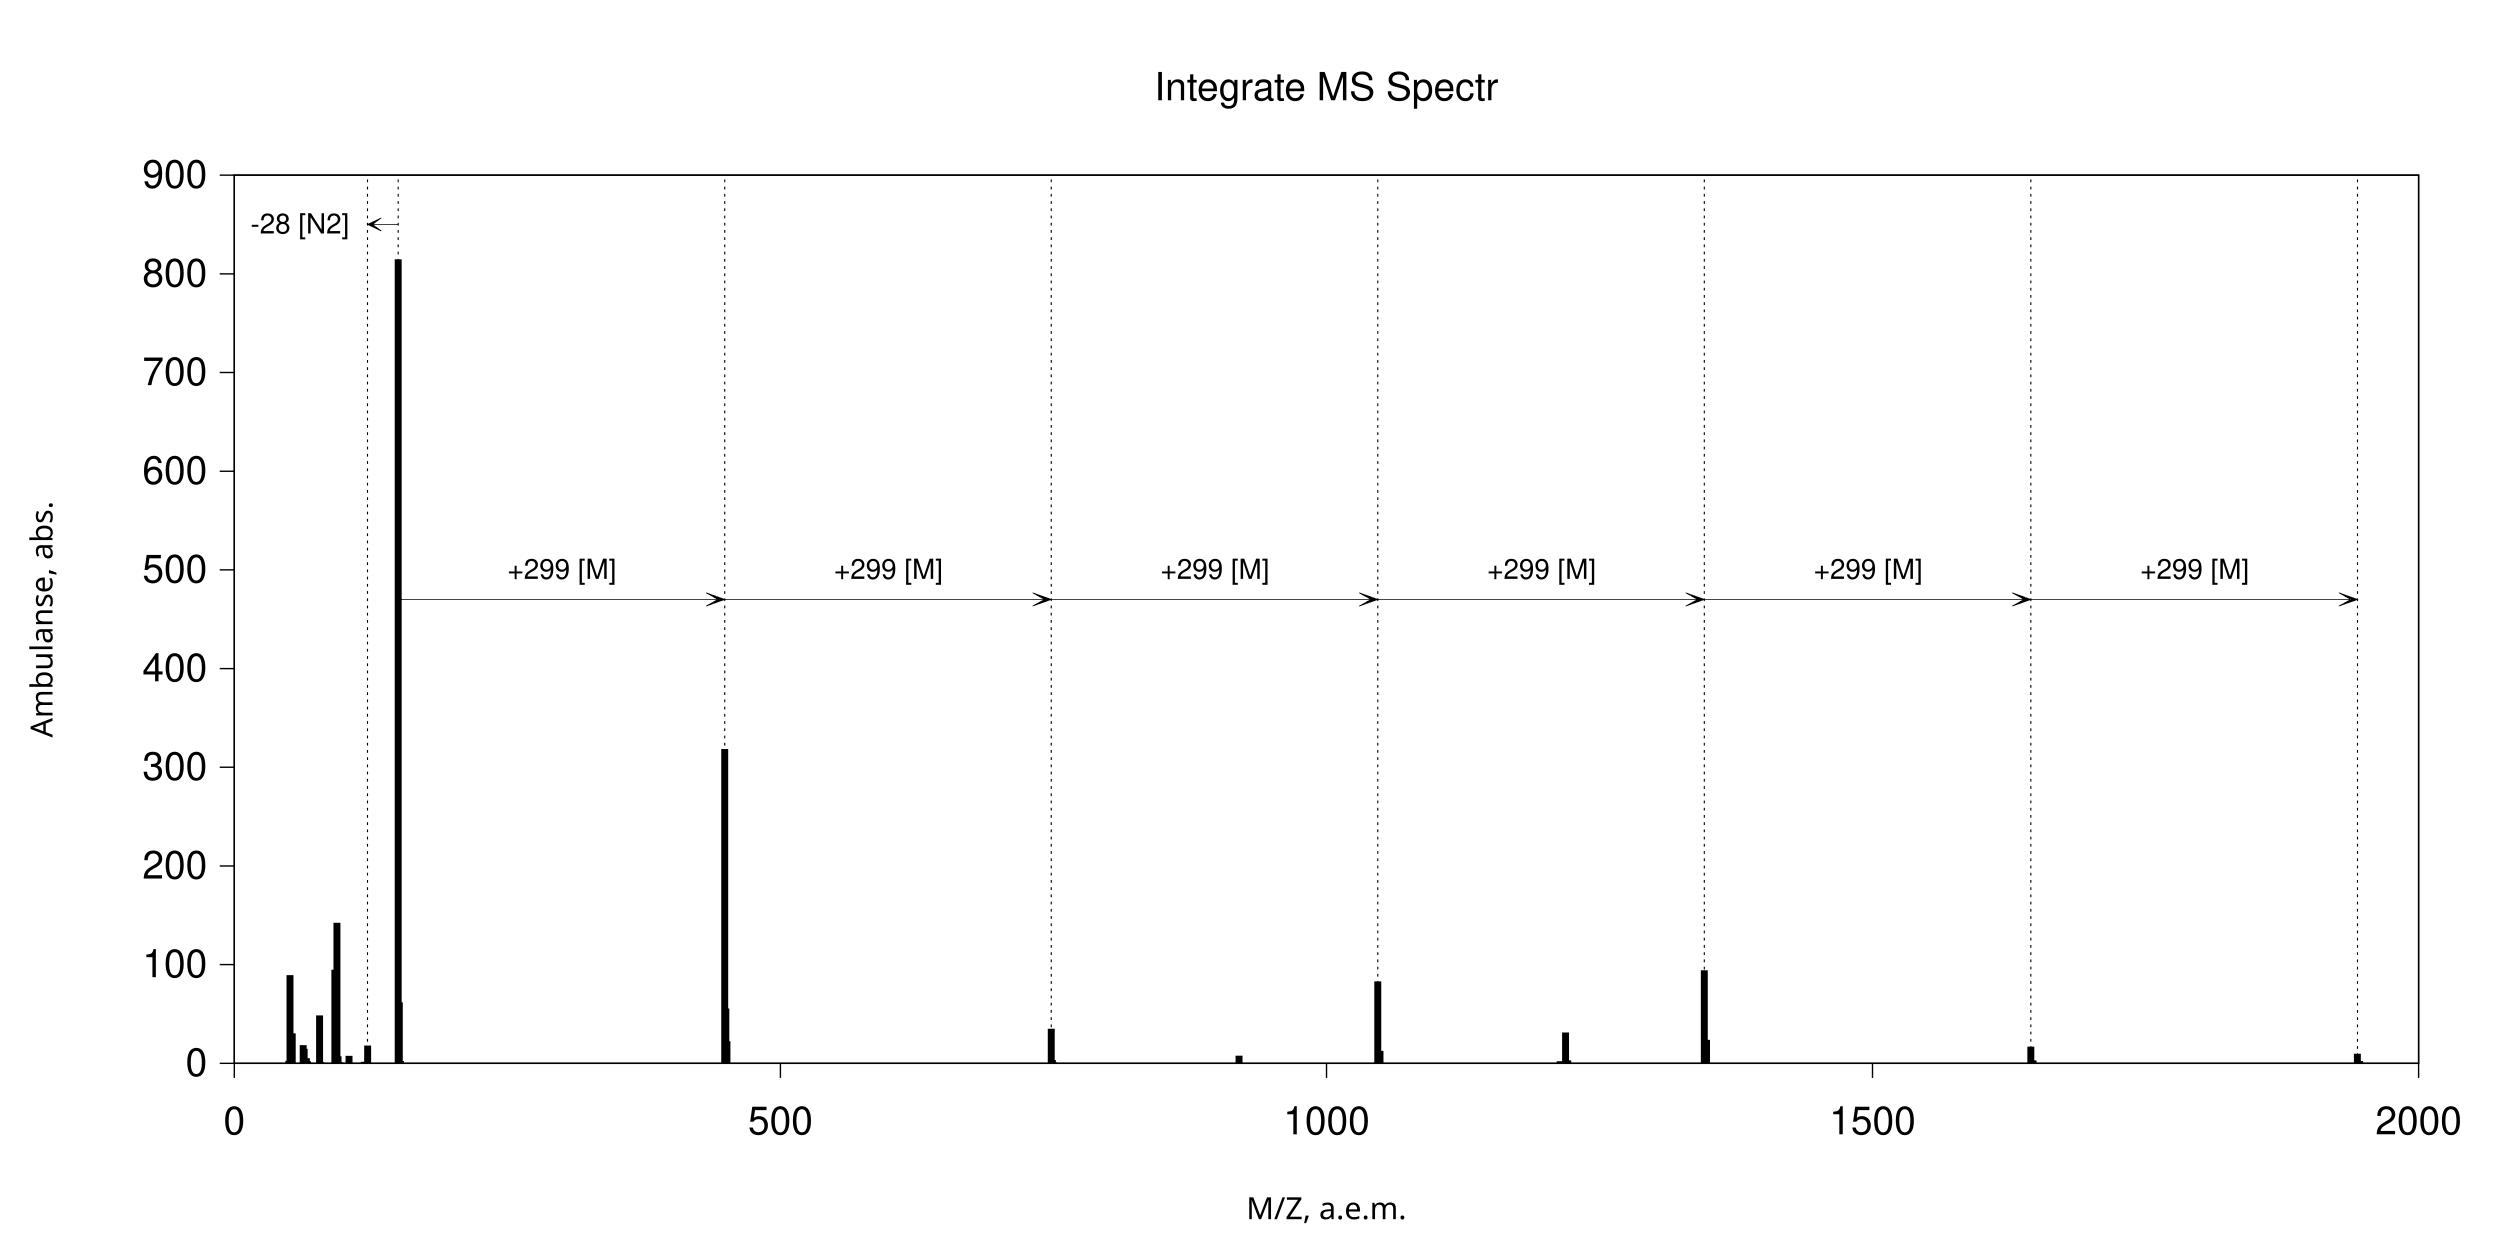
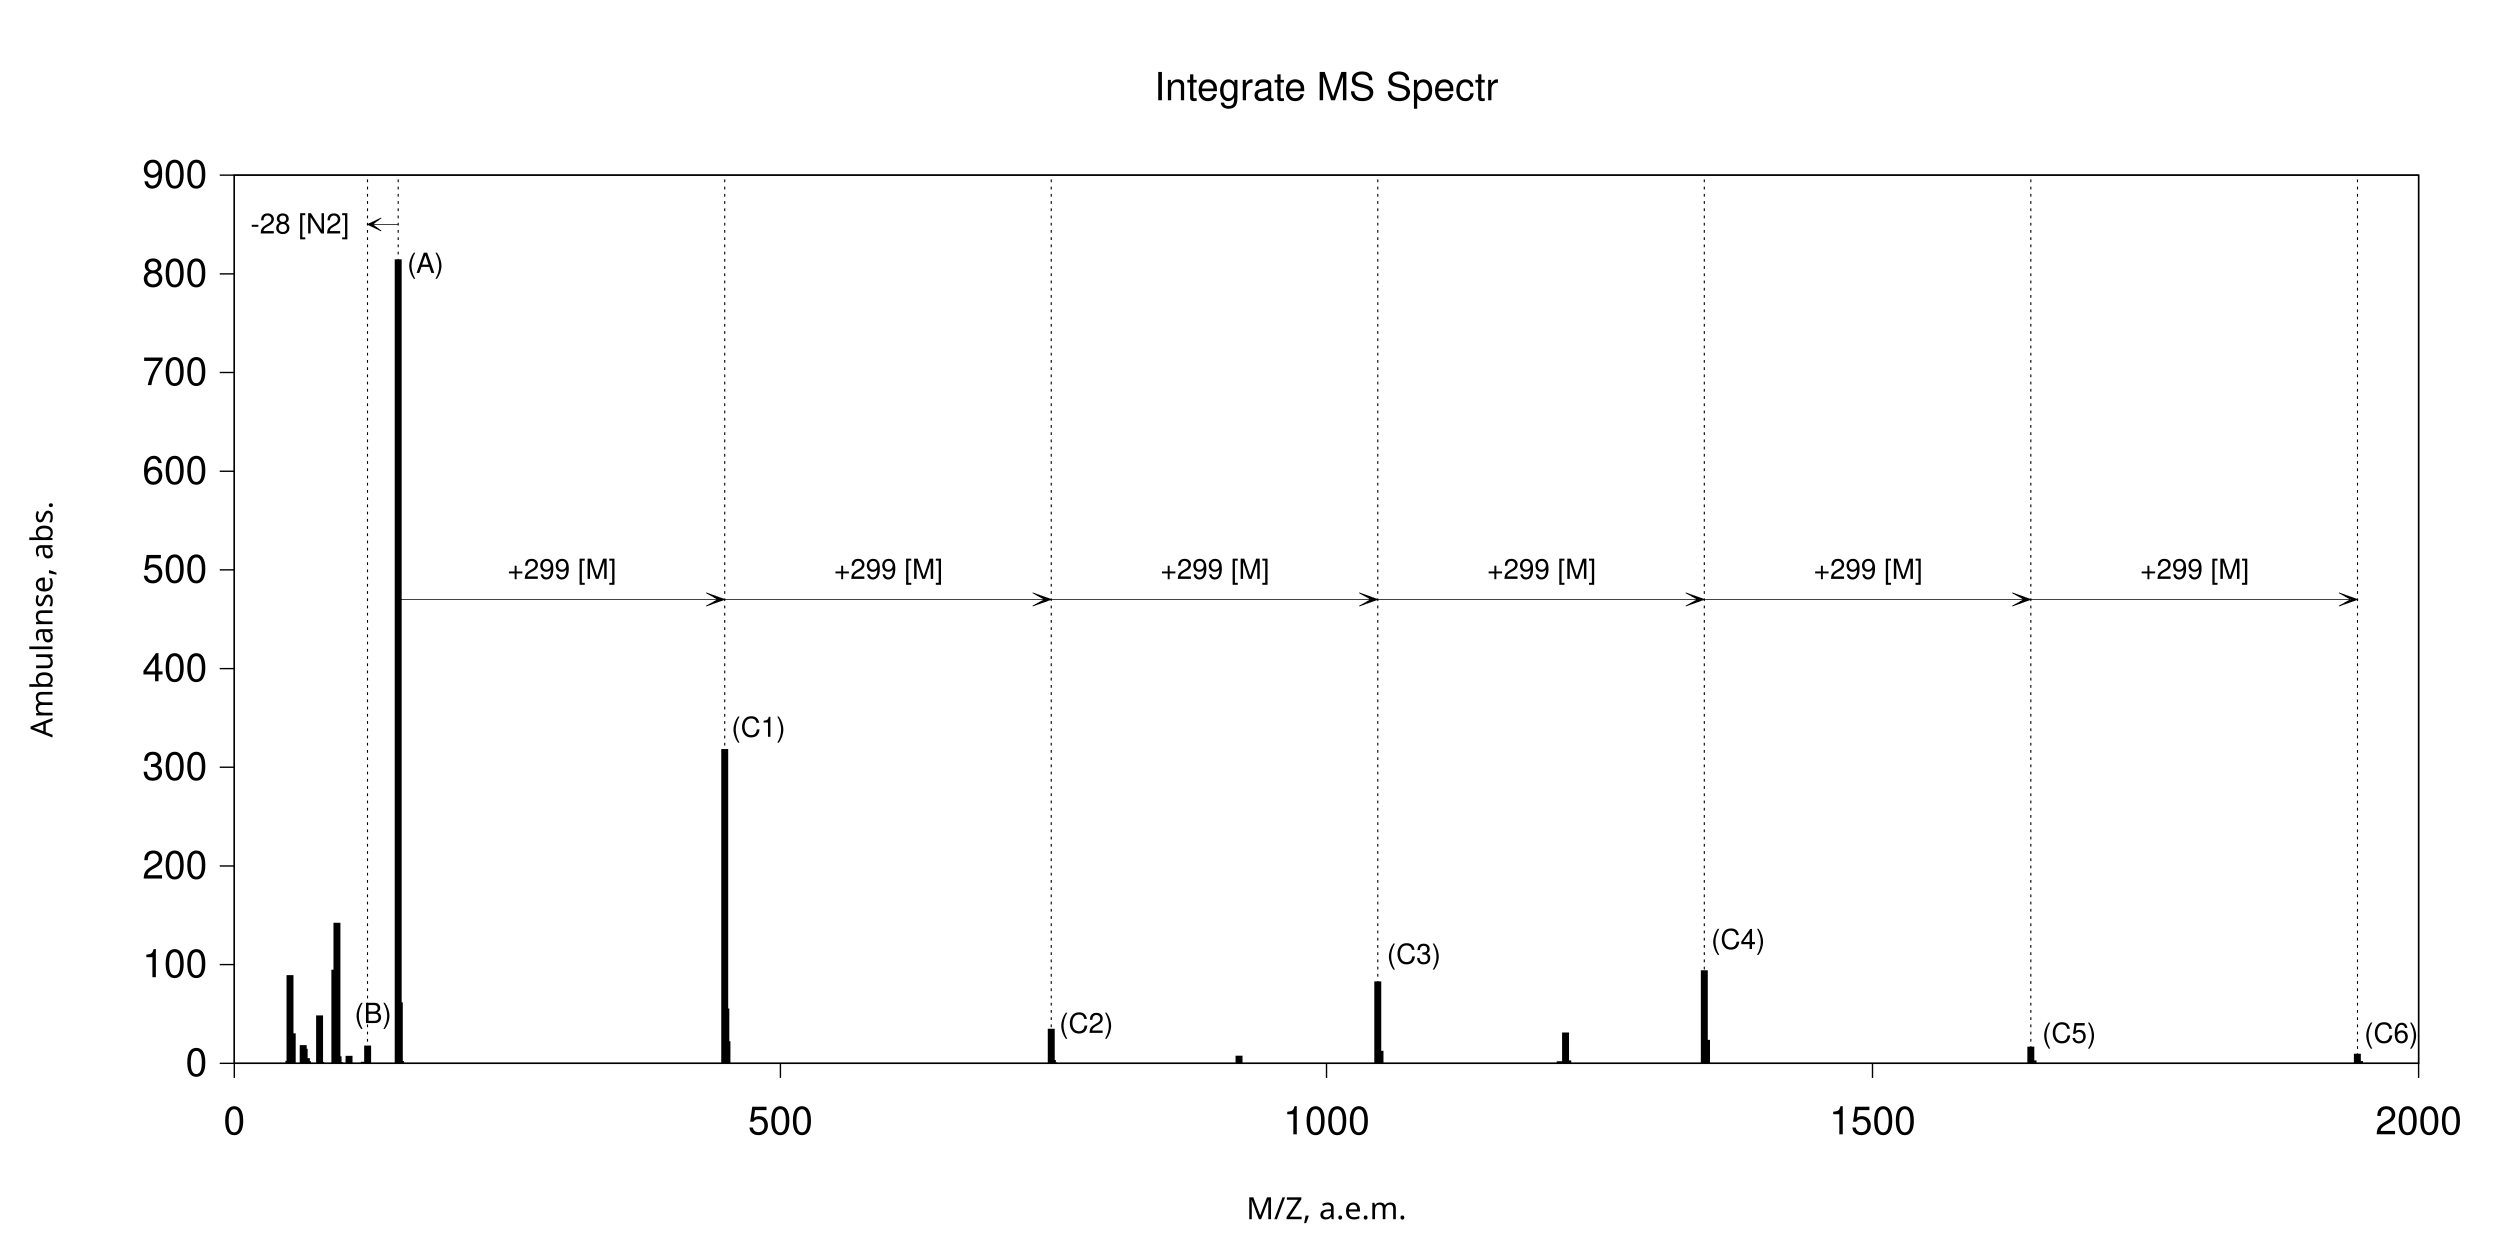
<svg xmlns="http://www.w3.org/2000/svg" xmlns:xlink="http://www.w3.org/1999/xlink" width="1800" height="900" viewBox="0 0 1800 900">
  <g id="gnuplot_canvas">
    <rect x="0" y="0" width="1800" height="900" fill="none" />
    <defs>
      <circle id="gpDot" r="0.5" stroke-width="0.5" />
      <path id="gpPt0" stroke-width="0.095" stroke="currentColor" d="M-1,0 h2 M0,-1 v2" />
      <path id="gpPt1" stroke-width="0.095" stroke="currentColor" d="M-1,-1 L1,1 M1,-1 L-1,1" />
      <path id="gpPt2" stroke-width="0.095" stroke="currentColor" d="M-1,0 L1,0 M0,-1 L0,1 M-1,-1 L1,1 M-1,1 L1,-1" />
      <rect id="gpPt3" stroke-width="0.095" stroke="currentColor" x="-1" y="-1" width="2" height="2" />
      <rect id="gpPt4" stroke-width="0.095" stroke="currentColor" fill="currentColor" x="-1" y="-1" width="2" height="2" />
      <circle id="gpPt5" stroke-width="0.095" stroke="currentColor" cx="0" cy="0" r="1" />
      <use xlink:href="#gpPt5" id="gpPt6" fill="currentColor" stroke="none" />
      <path id="gpPt7" stroke-width="0.095" stroke="currentColor" d="M0,-1.33 L-1.33,0.67 L1.33,0.67 z" />
      <use xlink:href="#gpPt7" id="gpPt8" fill="currentColor" stroke="none" />
      <use xlink:href="#gpPt7" id="gpPt9" stroke="currentColor" transform="rotate(180)" />
      <use xlink:href="#gpPt9" id="gpPt10" fill="currentColor" stroke="none" />
      <use xlink:href="#gpPt3" id="gpPt11" stroke="currentColor" transform="rotate(45)" />
      <use xlink:href="#gpPt11" id="gpPt12" fill="currentColor" stroke="none" />
      <path id="gpPt13" stroke-width="0.095" stroke="currentColor" d="M0,1.330 L1.265,0.411 L0.782,-1.067 L-0.782,-1.076 L-1.265,0.411 z" />
      <use xlink:href="#gpPt13" id="gpPt14" fill="currentColor" stroke="none" />
      <filter id="textbox" filterUnits="objectBoundingBox" x="0" y="0" height="1" width="1">
        <feFlood flood-color="white" flood-opacity="1" result="bgnd" />
        <feComposite in="SourceGraphic" in2="bgnd" operator="atop" />
      </filter>
      <filter id="greybox" filterUnits="objectBoundingBox" x="0" y="0" height="1" width="1">
        <feFlood flood-color="lightgrey" flood-opacity="1" result="grey" />
        <feComposite in="SourceGraphic" in2="grey" operator="atop" />
      </filter>
    </defs>
    <g fill="none" color="white" stroke="currentColor" stroke-width="1.00" stroke-linecap="butt" stroke-linejoin="miter">
</g>
    <g fill="none" color="black" stroke="currentColor" stroke-width="1.00" stroke-linecap="butt" stroke-linejoin="miter">
      <path stroke="black" d="M168.7,765.6 L158.2,765.6  " />
      <g transform="translate(149.2,774.7)" stroke="none" fill="black" font-family="Helvetica" font-size="28.00" text-anchor="end">
        <text>
          <tspan font-family="Helvetica"> 0</tspan>
        </text>
      </g>
    </g>
    <g fill="none" color="black" stroke="currentColor" stroke-width="1.00" stroke-linecap="butt" stroke-linejoin="miter">
      <path stroke="black" d="M168.7,694.5 L158.2,694.5  " />
      <g transform="translate(149.2,703.6)" stroke="none" fill="black" font-family="Helvetica" font-size="28.00" text-anchor="end">
        <text>
          <tspan font-family="Helvetica"> 100</tspan>
        </text>
      </g>
    </g>
    <g fill="none" color="black" stroke="currentColor" stroke-width="1.00" stroke-linecap="butt" stroke-linejoin="miter">
      <path stroke="black" d="M168.7,623.5 L158.2,623.5  " />
      <g transform="translate(149.2,632.6)" stroke="none" fill="black" font-family="Helvetica" font-size="28.00" text-anchor="end">
        <text>
          <tspan font-family="Helvetica"> 200</tspan>
        </text>
      </g>
    </g>
    <g fill="none" color="black" stroke="currentColor" stroke-width="1.00" stroke-linecap="butt" stroke-linejoin="miter">
      <path stroke="black" d="M168.7,552.4 L158.2,552.4  " />
      <g transform="translate(149.2,561.5)" stroke="none" fill="black" font-family="Helvetica" font-size="28.00" text-anchor="end">
        <text>
          <tspan font-family="Helvetica"> 300</tspan>
        </text>
      </g>
    </g>
    <g fill="none" color="black" stroke="currentColor" stroke-width="1.00" stroke-linecap="butt" stroke-linejoin="miter">
      <path stroke="black" d="M168.7,481.4 L158.2,481.4  " />
      <g transform="translate(149.2,490.5)" stroke="none" fill="black" font-family="Helvetica" font-size="28.00" text-anchor="end">
        <text>
          <tspan font-family="Helvetica"> 400</tspan>
        </text>
      </g>
    </g>
    <g fill="none" color="black" stroke="currentColor" stroke-width="1.00" stroke-linecap="butt" stroke-linejoin="miter">
      <path stroke="black" d="M168.7,410.3 L158.2,410.3  " />
      <g transform="translate(149.2,419.4)" stroke="none" fill="black" font-family="Helvetica" font-size="28.00" text-anchor="end">
        <text>
          <tspan font-family="Helvetica"> 500</tspan>
        </text>
      </g>
    </g>
    <g fill="none" color="black" stroke="currentColor" stroke-width="1.00" stroke-linecap="butt" stroke-linejoin="miter">
      <path stroke="black" d="M168.7,339.3 L158.2,339.3  " />
      <g transform="translate(149.2,348.4)" stroke="none" fill="black" font-family="Helvetica" font-size="28.00" text-anchor="end">
        <text>
          <tspan font-family="Helvetica"> 600</tspan>
        </text>
      </g>
    </g>
    <g fill="none" color="black" stroke="currentColor" stroke-width="1.00" stroke-linecap="butt" stroke-linejoin="miter">
      <path stroke="black" d="M168.7,268.2 L158.2,268.2  " />
      <g transform="translate(149.2,277.3)" stroke="none" fill="black" font-family="Helvetica" font-size="28.00" text-anchor="end">
        <text>
          <tspan font-family="Helvetica"> 700</tspan>
        </text>
      </g>
    </g>
    <g fill="none" color="black" stroke="currentColor" stroke-width="1.00" stroke-linecap="butt" stroke-linejoin="miter">
      <path stroke="black" d="M168.7,197.2 L158.2,197.2  " />
      <g transform="translate(149.2,206.3)" stroke="none" fill="black" font-family="Helvetica" font-size="28.00" text-anchor="end">
        <text>
          <tspan font-family="Helvetica"> 800</tspan>
        </text>
      </g>
    </g>
    <g fill="none" color="black" stroke="currentColor" stroke-width="1.00" stroke-linecap="butt" stroke-linejoin="miter">
      <path stroke="black" d="M168.7,126.1 L158.2,126.1  " />
      <g transform="translate(149.2,135.2)" stroke="none" fill="black" font-family="Helvetica" font-size="28.00" text-anchor="end">
        <text>
          <tspan font-family="Helvetica"> 900</tspan>
        </text>
      </g>
    </g>
    <g fill="none" color="black" stroke="currentColor" stroke-width="1.00" stroke-linecap="butt" stroke-linejoin="miter">
      <path stroke="black" d="M168.7,765.6 L168.7,776.1  " />
      <g transform="translate(168.7,816.7)" stroke="none" fill="black" font-family="Helvetica" font-size="28.00" text-anchor="middle">
        <text>
          <tspan font-family="Helvetica"> 0</tspan>
        </text>
      </g>
    </g>
    <g fill="none" color="black" stroke="currentColor" stroke-width="1.00" stroke-linecap="butt" stroke-linejoin="miter">
      <path stroke="black" d="M561.9,765.6 L561.9,776.1  " />
      <g transform="translate(561.9,816.7)" stroke="none" fill="black" font-family="Helvetica" font-size="28.00" text-anchor="middle">
        <text>
          <tspan font-family="Helvetica"> 500</tspan>
        </text>
      </g>
    </g>
    <g fill="none" color="black" stroke="currentColor" stroke-width="1.00" stroke-linecap="butt" stroke-linejoin="miter">
      <path stroke="black" d="M955.1,765.6 L955.1,776.1  " />
      <g transform="translate(955.1,816.7)" stroke="none" fill="black" font-family="Helvetica" font-size="28.00" text-anchor="middle">
        <text>
          <tspan font-family="Helvetica"> 1000</tspan>
        </text>
      </g>
    </g>
    <g fill="none" color="black" stroke="currentColor" stroke-width="1.00" stroke-linecap="butt" stroke-linejoin="miter">
      <path stroke="black" d="M1348.2,765.6 L1348.2,776.1  " />
      <g transform="translate(1348.2,816.7)" stroke="none" fill="black" font-family="Helvetica" font-size="28.00" text-anchor="middle">
        <text>
          <tspan font-family="Helvetica"> 1500</tspan>
        </text>
      </g>
    </g>
    <g fill="none" color="black" stroke="currentColor" stroke-width="1.00" stroke-linecap="butt" stroke-linejoin="miter">
      <path stroke="black" d="M1741.4,765.6 L1741.4,776.1  " />
      <g transform="translate(1741.4,816.7)" stroke="none" fill="black" font-family="Helvetica" font-size="28.00" text-anchor="middle">
        <text>
          <tspan font-family="Helvetica"> 2000</tspan>
        </text>
      </g>
    </g>
    <g fill="none" color="black" stroke="currentColor" stroke-width="1.00" stroke-linecap="butt" stroke-linejoin="miter">
</g>
    <g fill="none" color="black" stroke="currentColor" stroke-width="1.00" stroke-linecap="butt" stroke-linejoin="miter">
      <path stroke="black" d="M168.7,126.1 L168.7,765.6 L1741.4,765.6 L1741.4,126.1 L168.7,126.1 Z  " />
+       <g transform="translate(268.6,736.6)" stroke="none" fill="black" font-family="Helvetica" font-size="20.00" text-anchor="middle">
+         <text>
+           <tspan font-family="Helvetica">(B)</tspan>
+         </text>
+       </g>
+       <g transform="translate(306.3,196.5)" stroke="none" fill="black" font-family="Helvetica" font-size="20.00" text-anchor="middle">
+         <text>
+           <tspan font-family="Helvetica">(A)</tspan>
+         </text>
+       </g>
+       <g transform="translate(546.1,530.5)" stroke="none" fill="black" font-family="Helvetica" font-size="20.00" text-anchor="middle">
+         <text>
+           <tspan font-family="Helvetica">(C1)</tspan>
+         </text>
+       </g>
+       <g transform="translate(782.1,743.7)" stroke="none" fill="black" font-family="Helvetica" font-size="20.00" text-anchor="middle">
+         <text>
+           <tspan font-family="Helvetica">(C2)</tspan>
+         </text>
+       </g>
+       <g transform="translate(1018.0,693.9)" stroke="none" fill="black" font-family="Helvetica" font-size="20.00" text-anchor="middle">
+         <text>
+           <tspan font-family="Helvetica">(C3)</tspan>
+         </text>
+       </g>
+       <g transform="translate(1251.5,683.3)" stroke="none" fill="black" font-family="Helvetica" font-size="20.00" text-anchor="middle">
+         <text>
+           <tspan font-family="Helvetica">(C4)</tspan>
+         </text>
+       </g>
+       <g transform="translate(1489.8,750.8)" stroke="none" fill="black" font-family="Helvetica" font-size="20.00" text-anchor="middle">
+         <text>
+           <tspan font-family="Helvetica">(C5)</tspan>
+         </text>
+       </g>
+       <g transform="translate(1721.7,750.8)" stroke="none" fill="black" font-family="Helvetica" font-size="20.00" text-anchor="middle">
+         <text>
+           <tspan font-family="Helvetica">(C6)</tspan>
+         </text>
+       </g>
      <g transform="translate(215.9,168.1)" stroke="none" fill="black" font-family="Helvetica" font-size="20.00" text-anchor="middle">
        <text>
          <tspan font-family="Helvetica">-28 [N2]</tspan>
        </text>
      </g>
      <g transform="translate(404.6,416.8)" stroke="none" fill="black" font-family="Helvetica" font-size="20.00" text-anchor="middle">
        <text>
          <tspan font-family="Helvetica">+299 [M]</tspan>
        </text>
      </g>
      <g transform="translate(639.7,416.8)" stroke="none" fill="black" font-family="Helvetica" font-size="20.00" text-anchor="middle">
        <text>
          <tspan font-family="Helvetica">+299 [M]</tspan>
        </text>
      </g>
      <g transform="translate(874.8,416.8)" stroke="none" fill="black" font-family="Helvetica" font-size="20.00" text-anchor="middle">
        <text>
          <tspan font-family="Helvetica">+299 [M]</tspan>
        </text>
      </g>
      <g transform="translate(1110.0,416.8)" stroke="none" fill="black" font-family="Helvetica" font-size="20.00" text-anchor="middle">
        <text>
          <tspan font-family="Helvetica">+299 [M]</tspan>
        </text>
      </g>
      <g transform="translate(1345.1,416.8)" stroke="none" fill="black" font-family="Helvetica" font-size="20.00" text-anchor="middle">
        <text>
          <tspan font-family="Helvetica">+299 [M]</tspan>
        </text>
      </g>
      <g transform="translate(1580.2,416.8)" stroke="none" fill="black" font-family="Helvetica" font-size="20.00" text-anchor="middle">
        <text>
          <tspan font-family="Helvetica">+299 [M]</tspan>
        </text>
      </g>
    </g>
    <g fill="none" color="black" stroke="black" stroke-width="0.80" stroke-linecap="butt" stroke-linejoin="miter">
</g>
    <g fill="none" color="black" stroke="currentColor" stroke-width="0.80" stroke-linecap="butt" stroke-linejoin="miter">
      <path stroke="black" stroke-dasharray="2.0,3.2" d="M264.6,765.6 L264.6,126.1  " />
    </g>
    <g fill="none" color="black" stroke="currentColor" stroke-width="0.80" stroke-linecap="butt" stroke-linejoin="miter">
      <path stroke="black" stroke-dasharray="2.0,3.2" d="M286.7,765.6 L286.7,126.1  " />
    </g>
    <g fill="none" color="black" stroke="currentColor" stroke-width="0.80" stroke-linecap="butt" stroke-linejoin="miter">
      <path stroke="black" stroke-dasharray="2.0,3.2" d="M521.8,765.6 L521.8,126.1  " />
    </g>
    <g fill="none" color="black" stroke="currentColor" stroke-width="0.80" stroke-linecap="butt" stroke-linejoin="miter">
      <path stroke="black" stroke-dasharray="2.0,3.2" d="M756.9,765.6 L756.9,126.1  " />
    </g>
    <g fill="none" color="black" stroke="currentColor" stroke-width="0.80" stroke-linecap="butt" stroke-linejoin="miter">
      <path stroke="black" stroke-dasharray="2.0,3.2" d="M992.0,765.6 L992.0,126.1  " />
    </g>
    <g fill="none" color="black" stroke="currentColor" stroke-width="0.80" stroke-linecap="butt" stroke-linejoin="miter">
      <path stroke="black" stroke-dasharray="2.0,3.2" d="M1227.1,765.6 L1227.1,126.1  " />
    </g>
    <g fill="none" color="black" stroke="currentColor" stroke-width="0.80" stroke-linecap="butt" stroke-linejoin="miter">
      <path stroke="black" stroke-dasharray="2.0,3.2" d="M1462.2,765.6 L1462.2,126.1  " />
    </g>
    <g fill="none" color="black" stroke="currentColor" stroke-width="0.80" stroke-linecap="butt" stroke-linejoin="miter">
      <path stroke="black" stroke-dasharray="2.0,3.2" d="M1697.4,765.6 L1697.4,126.1  " />
    </g>
    <g fill="none" color="black" stroke="black" stroke-width="0.50" stroke-linecap="butt" stroke-linejoin="miter">
</g>
    <g fill="none" color="black" stroke="currentColor" stroke-width="0.50" stroke-linecap="butt" stroke-linejoin="miter">
      <g stroke="none" shape-rendering="crispEdges">
        <polygon fill="black" points="268.2,161.6 274.5,166.3 264.6,161.6 274.5,156.9 268.2,161.6 " />
      </g>
      <path stroke="black" d="M268.2,161.6 L274.5,166.3 L264.6,161.6 L274.5,156.9 L268.2,161.6 M286.7,161.6 L268.2,161.6  " />
    </g>
    <g fill="none" color="black" stroke="currentColor" stroke-width="0.50" stroke-linecap="butt" stroke-linejoin="miter">
      <g stroke="none" shape-rendering="crispEdges">
        <polygon fill="black" points="516.9,431.6 508.4,426.8 521.8,431.6 508.4,436.4 516.9,431.6 " />
      </g>
      <path stroke="black" d="M516.9,431.6 L508.4,426.8 L521.8,431.6 L508.4,436.4 L516.9,431.6 M286.7,431.6 L516.9,431.6  " />
    </g>
    <g fill="none" color="black" stroke="currentColor" stroke-width="0.50" stroke-linecap="butt" stroke-linejoin="miter">
      <g stroke="none" shape-rendering="crispEdges">
        <polygon fill="black" points="752.0,431.6 743.5,426.8 756.9,431.6 743.5,436.4 752.0,431.6 " />
      </g>
      <path stroke="black" d="M752.0,431.6 L743.5,426.8 L756.9,431.6 L743.5,436.4 L752.0,431.6 M521.8,431.6 L752.0,431.6  " />
    </g>
    <g fill="none" color="black" stroke="currentColor" stroke-width="0.50" stroke-linecap="butt" stroke-linejoin="miter">
      <g stroke="none" shape-rendering="crispEdges">
        <polygon fill="black" points="987.1,431.6 978.6,426.8 992.0,431.6 978.6,436.4 987.1,431.6 " />
      </g>
      <path stroke="black" d="M987.1,431.6 L978.6,426.8 L992.0,431.6 L978.6,436.4 L987.1,431.6 M756.9,431.6 L987.1,431.6  " />
    </g>
    <g fill="none" color="black" stroke="currentColor" stroke-width="0.50" stroke-linecap="butt" stroke-linejoin="miter">
      <g stroke="none" shape-rendering="crispEdges">
        <polygon fill="black" points="1222.2,431.6 1213.7,426.8 1227.1,431.6 1213.7,436.4 1222.2,431.6 " />
      </g>
      <path stroke="black" d="M1222.2,431.6 L1213.7,426.8 L1227.1,431.6 L1213.7,436.4 L1222.2,431.6 M992.0,431.6 L1222.2,431.6  " />
    </g>
    <g fill="none" color="black" stroke="currentColor" stroke-width="0.50" stroke-linecap="butt" stroke-linejoin="miter">
      <g stroke="none" shape-rendering="crispEdges">
        <polygon fill="black" points="1457.3,431.6 1448.8,426.8 1462.2,431.6 1448.8,436.4 1457.3,431.6 " />
      </g>
      <path stroke="black" d="M1457.3,431.6 L1448.8,426.8 L1462.2,431.6 L1448.8,436.4 L1457.3,431.6 M1227.1,431.6 L1457.3,431.6  " />
    </g>
    <g fill="none" color="black" stroke="currentColor" stroke-width="0.50" stroke-linecap="butt" stroke-linejoin="miter">
      <g stroke="none" shape-rendering="crispEdges">
        <polygon fill="black" points="1692.5,431.6 1684.0,426.8 1697.4,431.6 1684.0,436.4 1692.5,431.6 " />
      </g>
      <path stroke="black" d="M1692.5,431.6 L1684.0,426.8 L1697.4,431.6 L1684.0,436.4 L1692.5,431.6 M1462.2,431.6 L1692.5,431.6  " />
    </g>
    <g fill="none" color="black" stroke="black" stroke-width="1.00" stroke-linecap="butt" stroke-linejoin="miter">
</g>
    <g fill="none" color="black" stroke="currentColor" stroke-width="1.00" stroke-linecap="butt" stroke-linejoin="miter">
      <g transform="translate(37.8,445.9) rotate(270)" stroke="none" fill="black" font-family="Helvetica-Bold" font-size="22.00" text-anchor="middle">
        <text>
          <tspan font-family="Helvetica-Bold">Ambulanse, abs.</tspan>
        </text>
      </g>
    </g>
    <g fill="none" color="black" stroke="currentColor" stroke-width="1.00" stroke-linecap="butt" stroke-linejoin="miter">
      <g transform="translate(955.0,877.8)" stroke="none" fill="black" font-family="Helvetica-Bold" font-size="22.00" text-anchor="middle">
        <text>
          <tspan font-family="Helvetica-Bold">M/Z, a.e.m.</tspan>
        </text>
      </g>
    </g>
    <g fill="none" color="black" stroke="currentColor" stroke-width="1.00" stroke-linecap="butt" stroke-linejoin="miter">
      <g transform="translate(955.0,72.2)" stroke="none" fill="black" font-family="Helvetica" font-size="28.00" text-anchor="middle">
        <text>
          <tspan font-family="Helvetica">Integrate MS Spectr</tspan>
        </text>
      </g>
    </g>
    <g id="gnuplot_plot_1">
      <g fill="none" color="white" stroke="black" stroke-width="5.00" stroke-linecap="butt" stroke-linejoin="miter">
</g>
      <g fill="none" color="black" stroke="currentColor" stroke-width="5.00" stroke-linecap="butt" stroke-linejoin="miter">
        <path stroke="black" d="M208.0,765.6 L208.0,763.8 M208.8,765.6 L208.8,702.1 M208.9,765.6 L208.9,764.0 M209.6,765.6 L209.6,761.8   M210.4,765.6 L210.4,744.0 M218.3,765.6 L218.3,752.5 M218.3,765.6 L218.3,764.2 M219.0,765.6 L219.0,755.1   M220.6,765.6 L220.6,761.9 M221.4,765.6 L221.4,764.1 M230.1,765.6 L230.1,731.1 M230.9,765.6 L230.9,764.6   M241.1,765.6 L241.1,698.2 M241.9,765.6 L241.9,762.7 M242.6,765.6 L242.6,664.4 M243.4,765.6 L243.4,760.5   M244.2,765.6 L244.2,764.7 M251.3,765.6 L251.3,760.2 M262.3,765.6 L262.3,764.5 M264.7,765.6 L264.7,752.8   M286.7,765.6 L286.7,186.7 M287.5,765.6 L287.5,721.7 M288.3,765.6 L288.3,763.9 M521.8,765.6 L521.8,539.3   M522.6,765.6 L522.6,726.1 M523.4,765.6 L523.4,749.7 M756.9,765.6 L756.9,740.7 M757.7,765.6 L757.7,763.2   M758.5,765.6 L758.5,764.9 M892.1,765.6 L892.1,760.1 M992.0,765.6 L992.0,706.6 M993.6,765.6 L993.6,756.6   M1123.3,765.6 L1123.3,764.1 M1127.2,765.6 L1127.2,743.4 M1128.8,765.6 L1128.8,763.5 M1227.1,765.6 L1227.1,698.6   M1228.7,765.6 L1228.7,748.7 M1462.2,765.6 L1462.2,753.6 M1463.8,765.6 L1463.8,763.5 M1697.3,765.6 L1697.3,758.7   M1698.9,765.6 L1698.9,764.0  " />
      </g>
    </g>
    <g fill="none" color="white" stroke="black" stroke-width="2.00" stroke-linecap="butt" stroke-linejoin="miter">
</g>
    <g fill="none" color="black" stroke="currentColor" stroke-width="2.00" stroke-linecap="butt" stroke-linejoin="miter">
</g>
    <g fill="none" color="black" stroke="black" stroke-width="1.00" stroke-linecap="butt" stroke-linejoin="miter">
</g>
    <g fill="none" color="black" stroke="currentColor" stroke-width="1.00" stroke-linecap="butt" stroke-linejoin="miter">
      <path stroke="black" d="M168.7,126.1 L168.7,765.6 L1741.4,765.6 L1741.4,126.1 L168.7,126.1 Z  " />
    </g>
    <g fill="none" color="black" stroke="currentColor" stroke-width="1.00" stroke-linecap="butt" stroke-linejoin="miter">
</g>
  </g>
</svg>
